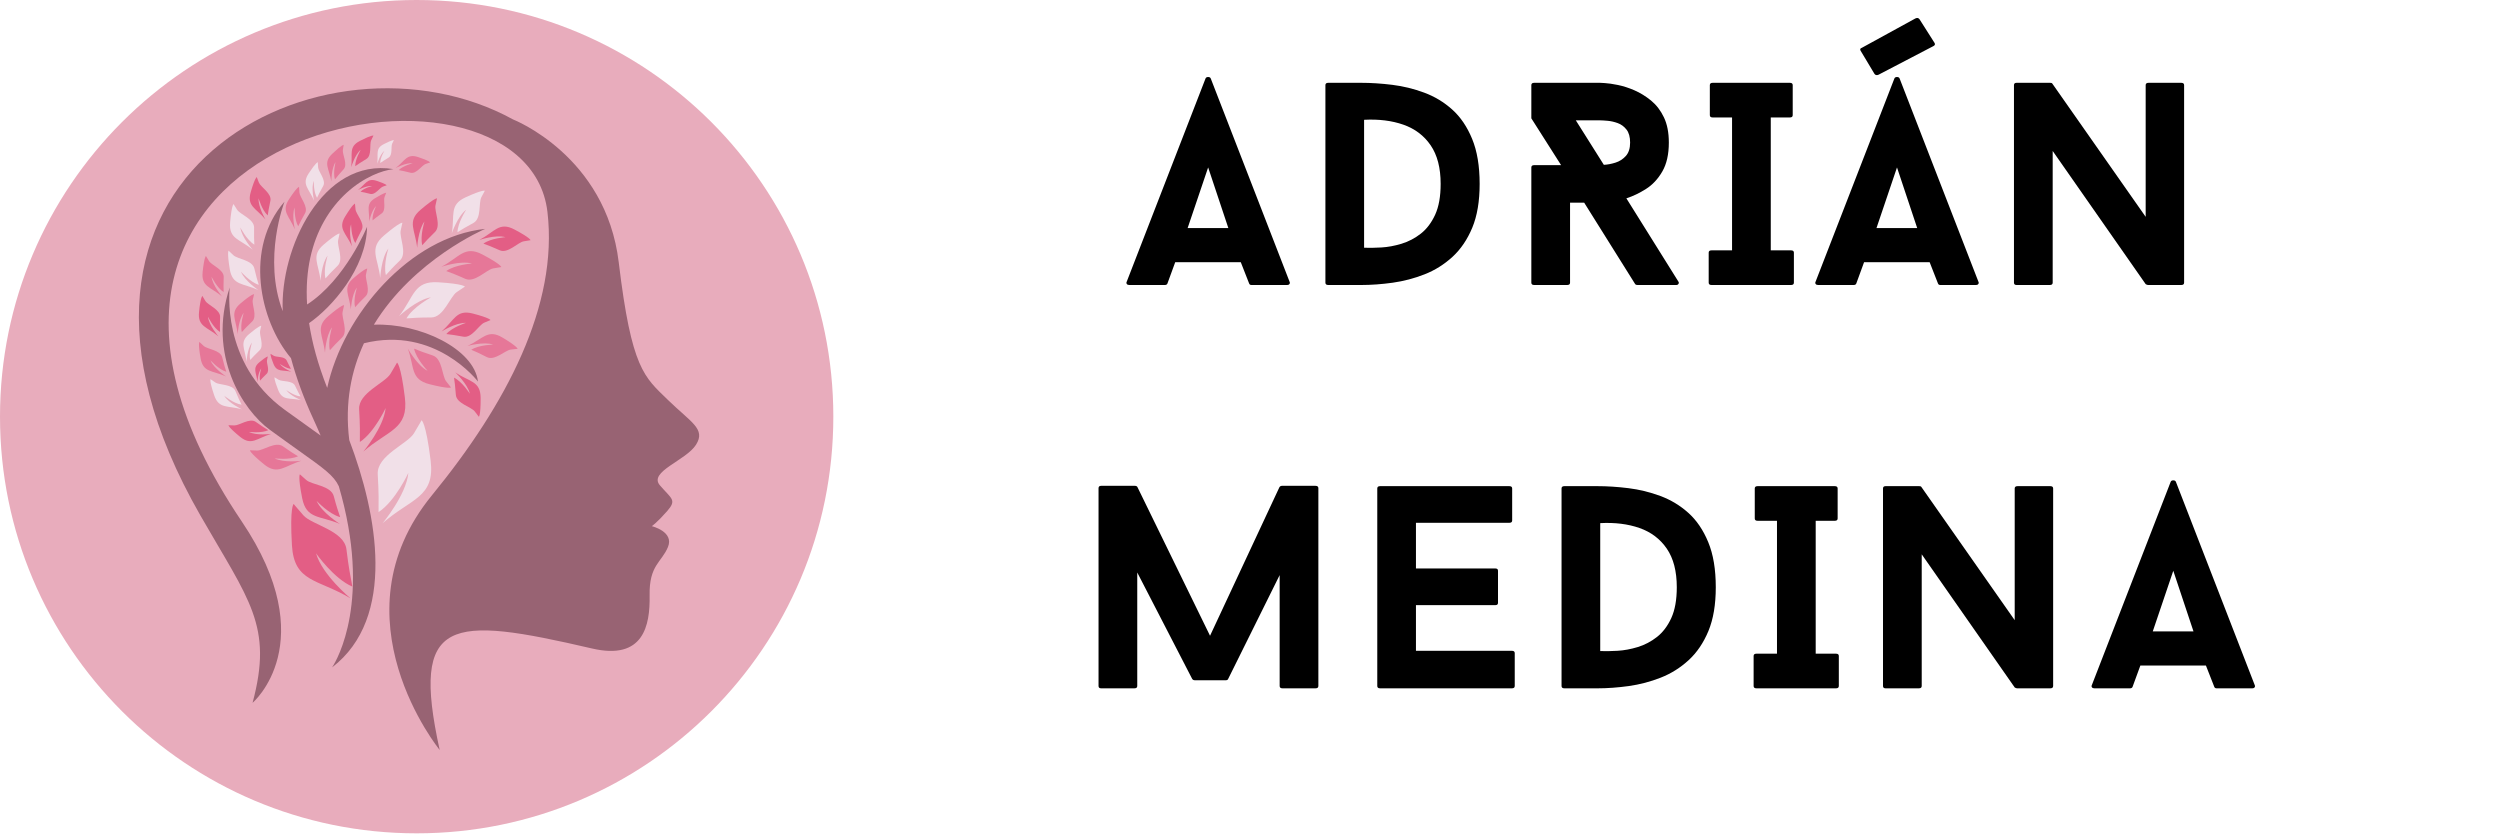
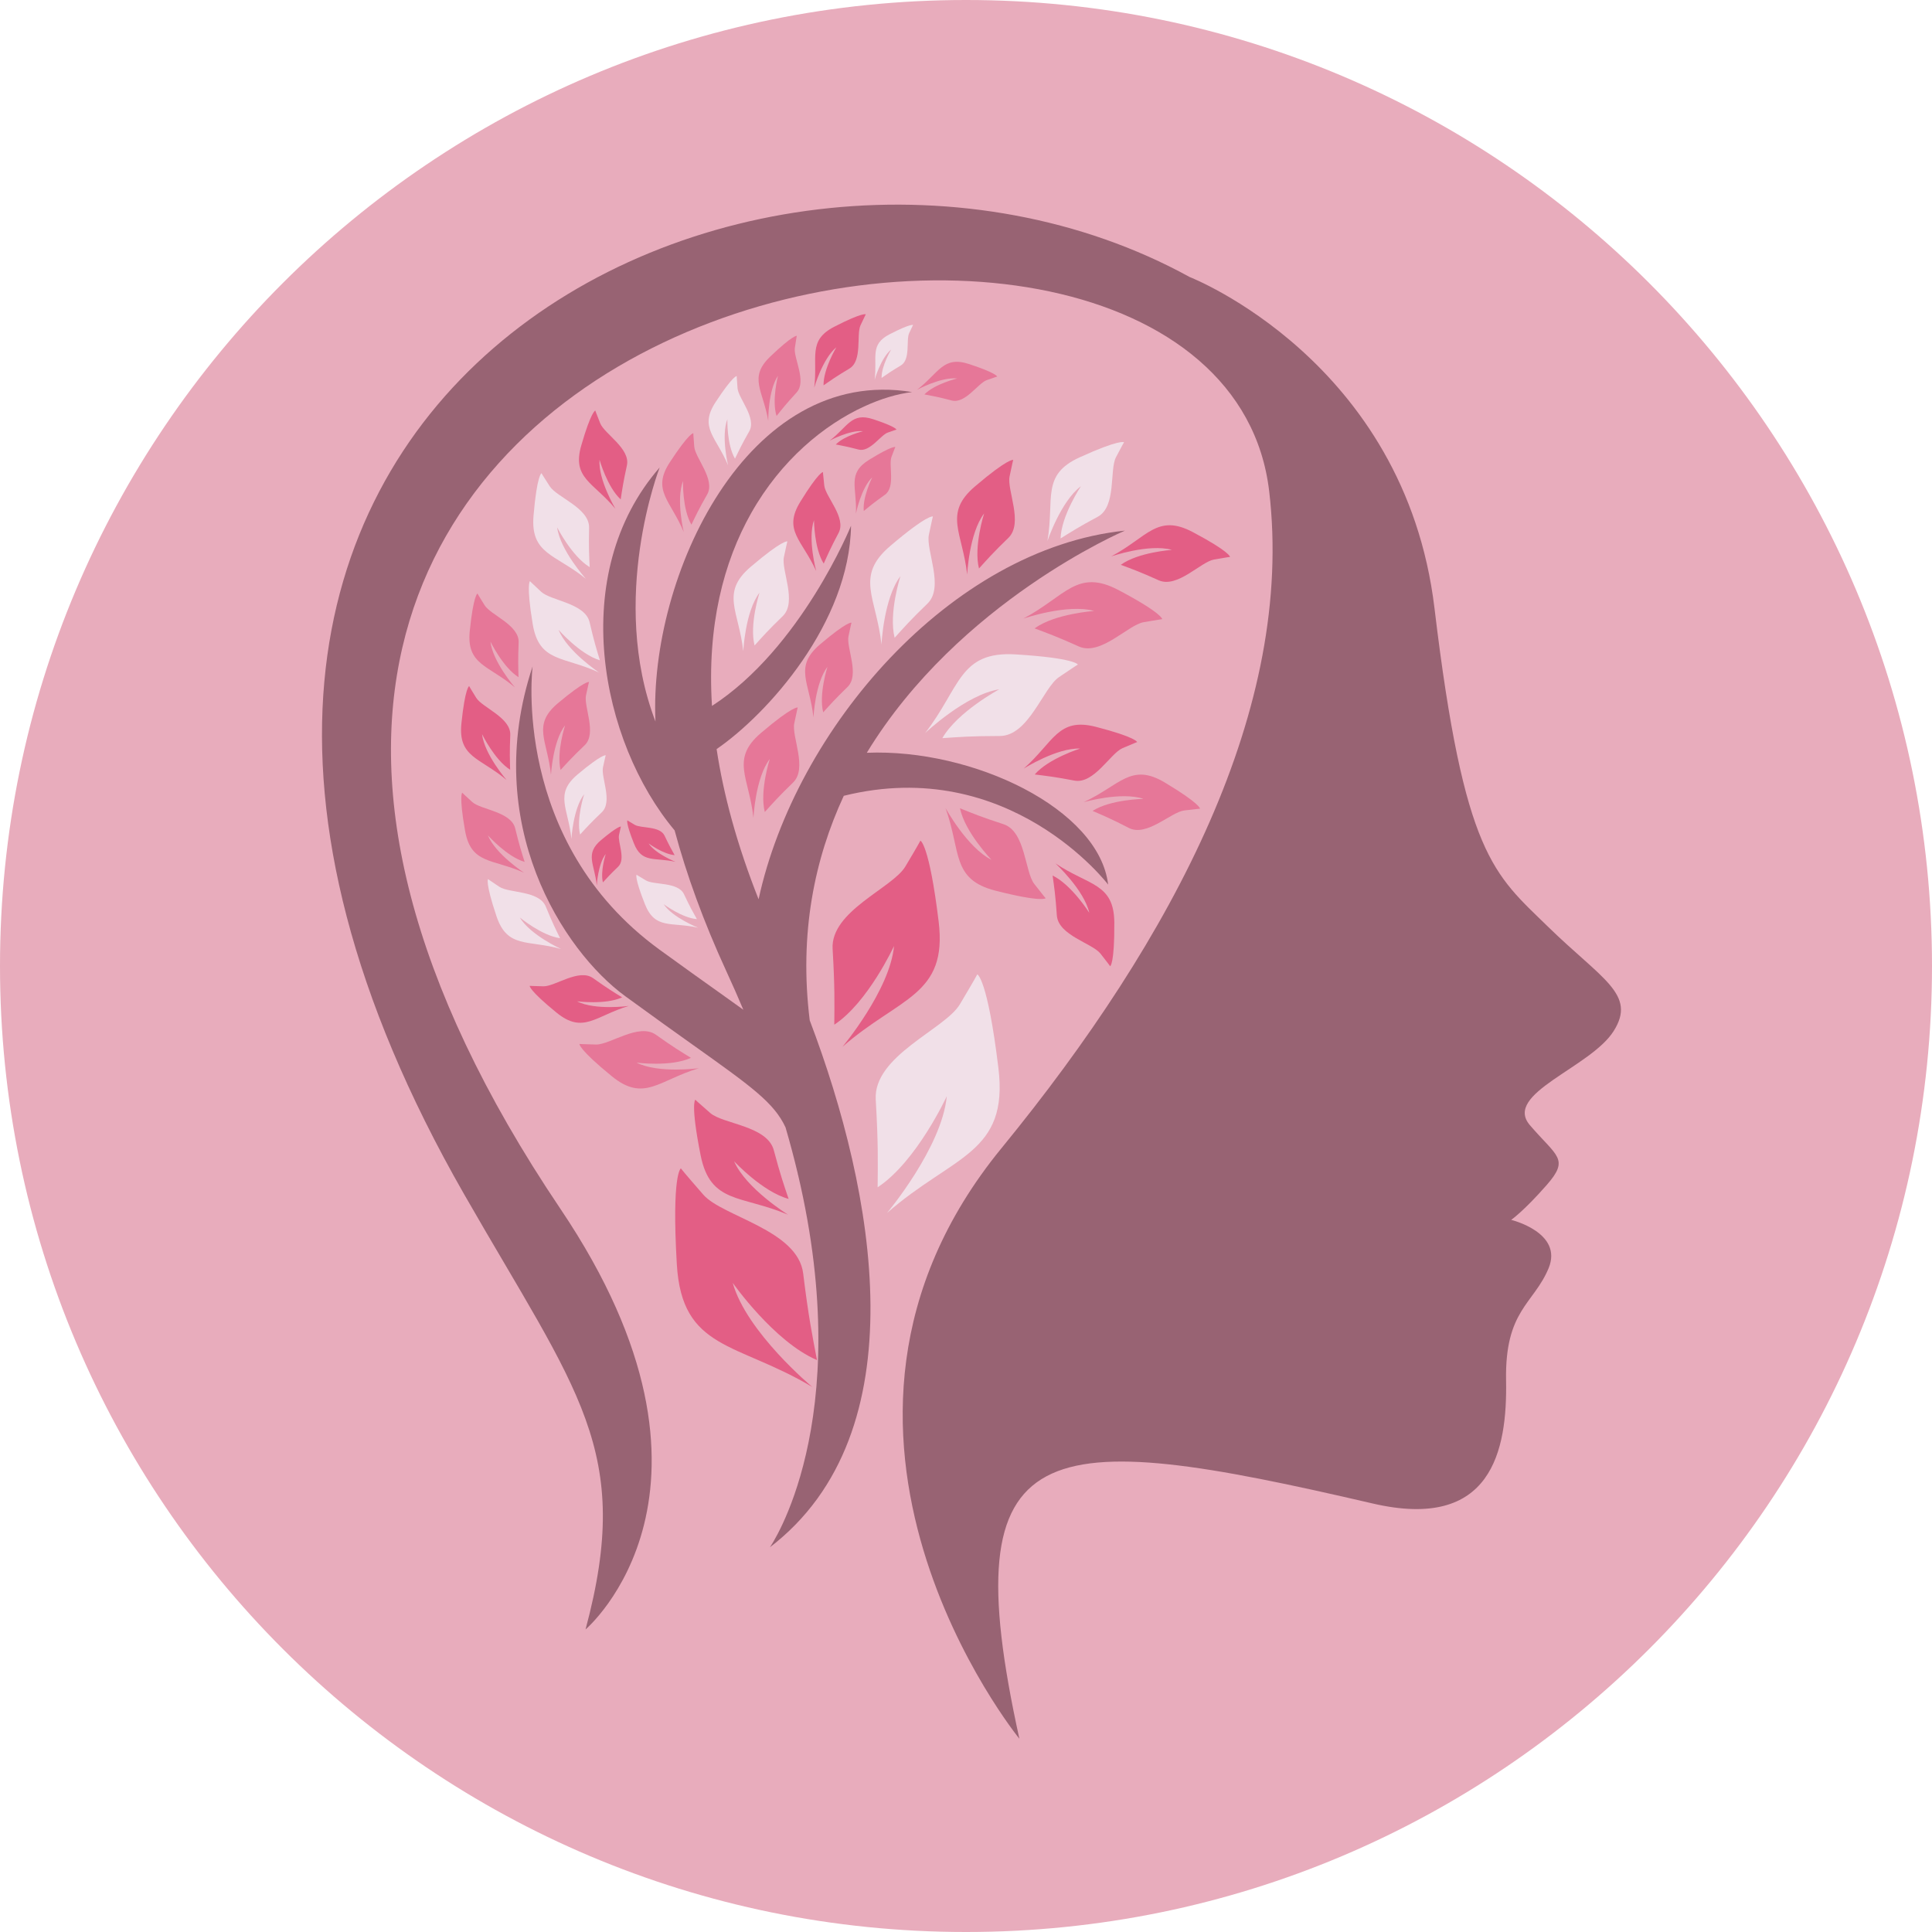
- <svg xmlns="http://www.w3.org/2000/svg" width="1500" zoomAndPan="magnify" viewBox="0 0 1125 375" height="500" preserveAspectRatio="xMidYMid meet" version="1.0">
+ <svg xmlns="http://www.w3.org/2000/svg" width="500" zoomAndPan="magnify" viewBox="0 0 375 375" height="500" preserveAspectRatio="xMidYMid meet" version="1.0">
  <defs>
-     <g />
-     <clipPath id="b3febed2c0">
-       <path d="M 0 0 L 375 0 L 375 375 L 0 375 Z M 0 0 " clip-rule="nonzero" />
-     </clipPath>
-     <clipPath id="e244f51917">
+     <clipPath id="95f95b667d">
      <path d="M 187.5 0 C 83.945 0 0 83.945 0 187.5 C 0 291.055 83.945 375 187.5 375 C 291.055 375 375 291.055 375 187.5 C 375 83.945 291.055 0 187.5 0 Z M 187.5 0 " clip-rule="nonzero" />
    </clipPath>
-     <clipPath id="b9dd88e6c2">
+     <clipPath id="57a23e7a54">
      <path d="M 62 39 L 315 39 L 315 337.5 L 62 337.5 Z M 62 39 " clip-rule="nonzero" />
    </clipPath>
  </defs>
-   <g fill="#000000" fill-opacity="1">
-     <g transform="translate(506.6168, 128.25)">
-       <g>
-         <path d="M 51.734 -10.266 L 22.234 -10.266 L 18.719 -0.656 C 18.539 -0.219 18.148 0 17.547 0 L 1.562 0 C 1.039 0 0.672 -0.148 0.453 -0.453 C 0.234 -0.754 0.211 -1.082 0.391 -1.438 L 35.875 -92.938 C 36.051 -93.375 36.441 -93.594 37.047 -93.594 C 37.648 -93.594 38.039 -93.375 38.219 -92.938 L 73.703 -1.438 C 73.879 -1.082 73.859 -0.754 73.641 -0.453 C 73.422 -0.148 73.094 0 72.656 0 L 56.547 0 C 56.023 0 55.676 -0.219 55.5 -0.656 Z M 27.812 -25.609 L 46.141 -25.609 L 37.047 -52.906 Z M 27.812 -25.609 " />
-       </g>
-     </g>
+   <g clip-path="url(#95f95b667d)">
+     <rect x="-37.5" width="450" fill="#e8acbc" y="-37.5" height="450" fill-opacity="1" />
  </g>
-   <g fill="#000000" fill-opacity="1">
-     <g transform="translate(587.2004, 128.25)">
-       <g>
-         <path d="M 25.344 -90.984 C 29.758 -90.984 34.414 -90.68 39.312 -90.078 C 44.219 -89.473 49.008 -88.301 53.688 -86.562 C 58.363 -84.832 62.562 -82.301 66.281 -78.969 C 70.008 -75.633 73 -71.234 75.25 -65.766 C 77.508 -60.305 78.641 -53.551 78.641 -45.5 C 78.641 -37.695 77.535 -31.129 75.328 -25.797 C 73.117 -20.473 70.148 -16.098 66.422 -12.672 C 62.691 -9.254 58.508 -6.633 53.875 -4.812 C 49.238 -2.988 44.453 -1.727 39.516 -1.031 C 34.578 -0.344 29.852 0 25.344 0 L 10.531 0 C 9.664 0 9.234 -0.348 9.234 -1.047 L 9.234 -89.953 C 9.234 -90.641 9.664 -90.984 10.531 -90.984 Z M 26.641 -16.766 C 28.898 -16.68 31.5 -16.723 34.438 -16.891 C 37.383 -17.066 40.414 -17.629 43.531 -18.578 C 46.656 -19.535 49.539 -21.051 52.188 -23.125 C 54.832 -25.207 56.977 -28.047 58.625 -31.641 C 60.27 -35.242 61.094 -39.863 61.094 -45.5 C 61.094 -52.688 59.598 -58.469 56.609 -62.844 C 53.617 -67.219 49.523 -70.316 44.328 -72.141 C 39.129 -73.961 33.234 -74.695 26.641 -74.344 Z M 26.641 -16.766 " />
-       </g>
-     </g>
-   </g>
-   <g fill="#000000" fill-opacity="1">
-     <g transform="translate(679.7416, 128.25)">
-       <g>
-         <path d="M 57.188 0 C 56.582 0 56.191 -0.172 56.016 -0.516 L 33.141 -37.047 L 26.781 -37.047 L 26.781 -1.047 C 26.781 -0.348 26.348 0 25.484 0 L 10.656 0 C 9.789 0 9.359 -0.348 9.359 -1.047 L 9.359 -52.906 C 9.359 -53.594 9.789 -53.938 10.656 -53.938 L 22.75 -53.938 L 9.359 -75 L 9.359 -89.953 C 9.359 -90.641 9.789 -90.984 10.656 -90.984 L 40.297 -90.984 C 40.297 -90.984 41.031 -90.941 42.5 -90.859 C 43.977 -90.773 45.906 -90.492 48.281 -90.016 C 50.664 -89.535 53.156 -88.734 55.75 -87.609 C 58.352 -86.484 60.848 -84.945 63.234 -83 C 65.617 -81.051 67.547 -78.535 69.016 -75.453 C 70.492 -72.379 71.234 -68.586 71.234 -64.078 C 71.234 -58.797 70.254 -54.461 68.297 -51.078 C 66.348 -47.703 63.898 -45.082 60.953 -43.219 C 58.016 -41.352 55.07 -39.945 52.125 -39 L 75.516 -1.562 C 75.773 -1.219 75.797 -0.867 75.578 -0.516 C 75.367 -0.172 75.047 0 74.609 0 Z M 41.984 -54.078 C 43.629 -54.16 45.359 -54.484 47.172 -55.047 C 48.992 -55.609 50.555 -56.602 51.859 -58.031 C 53.16 -59.469 53.812 -61.484 53.812 -64.078 C 53.812 -66.598 53.27 -68.551 52.188 -69.938 C 51.102 -71.32 49.781 -72.297 48.219 -72.859 C 46.664 -73.422 45.148 -73.766 43.672 -73.891 C 42.203 -74.023 41.078 -74.094 40.297 -74.094 L 29.375 -74.094 Z M 41.984 -54.078 " />
-       </g>
-     </g>
-   </g>
-   <g fill="#000000" fill-opacity="1">
-     <g transform="translate(765.7841, 128.25)">
-       <g>
-         <path d="M 31.062 -75.391 L 31.062 -15.594 L 40.172 -15.594 C 41.035 -15.594 41.469 -15.25 41.469 -14.562 L 41.469 -1.047 C 41.469 -0.348 41.035 0 40.172 0 L 4.422 0 C 3.555 0 3.125 -0.348 3.125 -1.047 L 3.125 -14.562 C 3.125 -15.25 3.555 -15.594 4.422 -15.594 L 13.641 -15.594 L 13.641 -75.391 L 4.938 -75.391 C 4.07 -75.391 3.641 -75.738 3.641 -76.438 L 3.641 -89.953 C 3.641 -90.641 4.07 -90.984 4.938 -90.984 L 39.641 -90.984 C 40.504 -90.984 40.938 -90.641 40.938 -89.953 L 40.938 -76.438 C 40.938 -75.738 40.504 -75.391 39.641 -75.391 Z M 31.062 -75.391 " />
-       </g>
-     </g>
-   </g>
-   <g fill="#000000" fill-opacity="1">
-     <g transform="translate(817.7738, 128.25)">
-       <g>
-         <path d="M 19.5 -105.422 C 19.32 -105.68 19.273 -105.941 19.359 -106.203 C 19.453 -106.461 19.672 -106.633 20.016 -106.719 L 44.188 -119.969 C 44.969 -120.32 45.578 -120.191 46.016 -119.578 L 52.781 -108.922 C 53.125 -108.316 52.945 -107.844 52.25 -107.5 L 27.562 -94.625 C 26.781 -94.281 26.172 -94.41 25.734 -95.016 Z M 50.562 -10.266 L 21.062 -10.266 L 17.547 -0.656 C 17.367 -0.219 16.977 0 16.375 0 L 0.391 0 C -0.129 0 -0.5 -0.148 -0.719 -0.453 C -0.938 -0.754 -0.957 -1.082 -0.781 -1.438 L 34.703 -92.938 C 34.879 -93.375 35.27 -93.594 35.875 -93.594 C 36.477 -93.594 36.867 -93.375 37.047 -92.938 L 72.531 -1.438 C 72.707 -1.082 72.688 -0.754 72.469 -0.453 C 72.25 -0.148 71.922 0 71.484 0 L 55.375 0 C 54.852 0 54.504 -0.219 54.328 -0.656 Z M 26.641 -25.609 L 44.969 -25.609 L 35.875 -52.906 Z M 26.641 -25.609 " />
-       </g>
-     </g>
-   </g>
-   <g fill="#000000" fill-opacity="1">
-     <g transform="translate(896.9278, 128.25)">
-       <g>
-         <path d="M 85.922 -1.047 C 85.922 -0.348 85.488 0 84.625 0 L 69.672 0 C 69.586 0 69.414 -0.039 69.156 -0.125 C 68.895 -0.219 68.719 -0.305 68.625 -0.391 L 26.781 -60.312 L 26.781 -1.047 C 26.781 -0.348 26.348 0 25.484 0 L 10.531 0 C 9.75 0 9.359 -0.348 9.359 -1.047 L 9.359 -89.953 C 9.359 -90.641 9.75 -90.984 10.531 -90.984 L 25.609 -90.984 C 25.773 -90.984 25.969 -90.961 26.188 -90.922 C 26.406 -90.879 26.555 -90.77 26.641 -90.594 L 68.625 -30.672 L 68.625 -89.953 C 68.625 -90.641 69.062 -90.984 69.938 -90.984 L 84.625 -90.984 C 85.488 -90.984 85.922 -90.641 85.922 -89.953 Z M 85.922 -1.047 " />
-       </g>
-     </g>
-   </g>
-   <g fill="#000000" fill-opacity="1">
-     <g transform="translate(484.984, 309.75)">
-       <g>
-         <path d="M 108.281 -1.047 C 108.281 -0.348 107.848 0 106.984 0 L 92.156 0 C 91.289 0 90.859 -0.348 90.859 -1.047 L 90.859 -50.953 L 67.719 -4.297 C 67.551 -3.859 67.207 -3.641 66.688 -3.641 L 52.641 -3.641 C 52.117 -3.641 51.727 -3.859 51.469 -4.297 L 26.781 -52.125 L 26.781 -1.047 C 26.781 -0.348 26.348 0 25.484 0 L 10.531 0 C 9.75 0 9.359 -0.348 9.359 -1.047 L 9.359 -90.078 C 9.359 -90.773 9.75 -91.125 10.531 -91.125 L 25.734 -91.125 C 26.336 -91.125 26.727 -90.906 26.906 -90.469 L 59.531 -23.656 L 90.734 -90.469 C 90.992 -90.906 91.383 -91.125 91.906 -91.125 L 106.984 -91.125 C 107.848 -91.125 108.281 -90.773 108.281 -90.078 Z M 108.281 -1.047 " />
-       </g>
-     </g>
-   </g>
-   <g fill="#000000" fill-opacity="1">
-     <g transform="translate(610.5382, 309.75)">
-       <g>
-         <path d="M 26.641 -74.484 L 26.641 -53.938 L 62.391 -53.938 C 63.172 -53.938 63.562 -53.594 63.562 -52.906 L 63.562 -38.469 C 63.562 -37.781 63.172 -37.438 62.391 -37.438 L 26.641 -37.438 L 26.641 -16.891 L 69.797 -16.891 C 70.66 -16.891 71.094 -16.547 71.094 -15.859 L 71.094 -1.047 C 71.094 -0.348 70.66 0 69.797 0 L 10.531 0 C 9.664 0 9.234 -0.348 9.234 -1.047 L 9.234 -89.953 C 9.234 -90.641 9.664 -90.984 10.531 -90.984 L 68.625 -90.984 C 69.5 -90.984 69.938 -90.641 69.938 -89.953 L 69.938 -75.516 C 69.938 -74.828 69.5 -74.484 68.625 -74.484 Z M 26.641 -74.484 " />
-       </g>
-     </g>
-   </g>
-   <g fill="#000000" fill-opacity="1">
-     <g transform="translate(693.4614, 309.75)">
-       <g>
-         <path d="M 25.344 -90.984 C 29.758 -90.984 34.414 -90.68 39.312 -90.078 C 44.219 -89.473 49.008 -88.301 53.688 -86.562 C 58.363 -84.832 62.562 -82.301 66.281 -78.969 C 70.008 -75.633 73 -71.234 75.25 -65.766 C 77.508 -60.305 78.641 -53.551 78.641 -45.5 C 78.641 -37.695 77.535 -31.129 75.328 -25.797 C 73.117 -20.473 70.148 -16.098 66.422 -12.672 C 62.691 -9.254 58.508 -6.633 53.875 -4.812 C 49.238 -2.988 44.453 -1.727 39.516 -1.031 C 34.578 -0.344 29.852 0 25.344 0 L 10.531 0 C 9.664 0 9.234 -0.348 9.234 -1.047 L 9.234 -89.953 C 9.234 -90.641 9.664 -90.984 10.531 -90.984 Z M 26.641 -16.766 C 28.898 -16.68 31.5 -16.723 34.438 -16.891 C 37.383 -17.066 40.414 -17.629 43.531 -18.578 C 46.656 -19.535 49.539 -21.051 52.188 -23.125 C 54.832 -25.207 56.977 -28.047 58.625 -31.641 C 60.27 -35.242 61.094 -39.863 61.094 -45.5 C 61.094 -52.688 59.598 -58.469 56.609 -62.844 C 53.617 -67.219 49.523 -70.316 44.328 -72.141 C 39.129 -73.961 33.234 -74.695 26.641 -74.344 Z M 26.641 -16.766 " />
-       </g>
-     </g>
-   </g>
-   <g fill="#000000" fill-opacity="1">
-     <g transform="translate(786.0025, 309.75)">
-       <g>
-         <path d="M 31.062 -75.391 L 31.062 -15.594 L 40.172 -15.594 C 41.035 -15.594 41.469 -15.25 41.469 -14.562 L 41.469 -1.047 C 41.469 -0.348 41.035 0 40.172 0 L 4.422 0 C 3.555 0 3.125 -0.348 3.125 -1.047 L 3.125 -14.562 C 3.125 -15.25 3.555 -15.594 4.422 -15.594 L 13.641 -15.594 L 13.641 -75.391 L 4.938 -75.391 C 4.07 -75.391 3.641 -75.738 3.641 -76.438 L 3.641 -89.953 C 3.641 -90.641 4.07 -90.984 4.938 -90.984 L 39.641 -90.984 C 40.504 -90.984 40.938 -90.641 40.938 -89.953 L 40.938 -76.438 C 40.938 -75.738 40.504 -75.391 39.641 -75.391 Z M 31.062 -75.391 " />
-       </g>
-     </g>
-   </g>
-   <g fill="#000000" fill-opacity="1">
-     <g transform="translate(837.9922, 309.75)">
-       <g>
-         <path d="M 85.922 -1.047 C 85.922 -0.348 85.488 0 84.625 0 L 69.672 0 C 69.586 0 69.414 -0.039 69.156 -0.125 C 68.895 -0.219 68.719 -0.305 68.625 -0.391 L 26.781 -60.312 L 26.781 -1.047 C 26.781 -0.348 26.348 0 25.484 0 L 10.531 0 C 9.75 0 9.359 -0.348 9.359 -1.047 L 9.359 -89.953 C 9.359 -90.641 9.75 -90.984 10.531 -90.984 L 25.609 -90.984 C 25.773 -90.984 25.969 -90.961 26.188 -90.922 C 26.406 -90.879 26.555 -90.77 26.641 -90.594 L 68.625 -30.672 L 68.625 -89.953 C 68.625 -90.641 69.062 -90.984 69.938 -90.984 L 84.625 -90.984 C 85.488 -90.984 85.922 -90.641 85.922 -89.953 Z M 85.922 -1.047 " />
-       </g>
-     </g>
-   </g>
-   <g fill="#000000" fill-opacity="1">
-     <g transform="translate(940.9312, 309.75)">
-       <g>
-         <path d="M 51.734 -10.266 L 22.234 -10.266 L 18.719 -0.656 C 18.539 -0.219 18.148 0 17.547 0 L 1.562 0 C 1.039 0 0.672 -0.148 0.453 -0.453 C 0.234 -0.754 0.211 -1.082 0.391 -1.438 L 35.875 -92.938 C 36.051 -93.375 36.441 -93.594 37.047 -93.594 C 37.648 -93.594 38.039 -93.375 38.219 -92.938 L 73.703 -1.438 C 73.879 -1.082 73.859 -0.754 73.641 -0.453 C 73.422 -0.148 73.094 0 72.656 0 L 56.547 0 C 56.023 0 55.676 -0.219 55.5 -0.656 Z M 27.812 -25.609 L 46.141 -25.609 L 37.047 -52.906 Z M 27.812 -25.609 " />
-       </g>
-     </g>
-   </g>
-   <g clip-path="url(#b3febed2c0)">
-     <g clip-path="url(#e244f51917)">
-       <path fill="#e8acbc" d="M -37.5 -37.5 L 412.5 -37.5 L 412.5 412.5 L -37.5 412.5 Z M -37.5 -37.5 " fill-opacity="1" fill-rule="nonzero" />
-     </g>
-   </g>
-   <g clip-path="url(#b9dd88e6c2)">
+   <g clip-path="url(#57a23e7a54)">
    <path fill="#986373" d="M 197.863 337.492 C 197.863 337.492 149.32 277.941 194.359 222.898 C 227.992 181.793 251.27 137.348 246.352 95.379 C 236.508 11.406 -11.633 55.93 108.793 234.66 C 145.551 289.219 113.652 316.277 113.652 316.277 C 122.992 281.539 112.156 270.332 90.117 231.855 C 1.57 77.273 146.938 7.633 230.891 53.758 C 230.891 53.758 272.676 70.02 278.434 118.059 C 284.188 166.094 289.945 169.602 300.449 179.855 C 310.961 190.113 317.715 192.996 313.211 200.125 C 308.711 207.258 291.695 212.262 296.949 218.391 C 302.199 224.516 304.703 224.891 300.199 230.027 C 295.699 235.152 293.32 236.777 293.32 236.777 C 293.32 236.777 303.457 239.223 300.582 246.164 C 297.703 253.109 292.078 254.293 292.328 267.934 C 292.578 281.57 289.574 297.211 266.426 291.824 C 202.25 276.914 184.641 277.426 197.863 337.492 " fill-opacity="1" fill-rule="evenodd" />
  </g>
  <path fill="#986373" d="M 149.438 300.328 C 149.496 300.242 166.246 276.246 154.906 228.035 L 154.887 228.035 L 154.836 227.738 C 154.148 224.852 153.363 221.879 152.469 218.816 C 150.223 214.012 145.891 210.922 134.324 202.691 C 131.133 200.414 127.375 197.746 121.359 193.359 C 109.312 184.574 93.25 159.828 103.379 129.348 C 103.367 129.445 99.133 163.27 127.969 184.293 C 132.031 187.254 136.809 190.656 140.852 193.535 C 142.066 194.402 143.203 195.215 144.281 195.992 C 143.258 193.566 142.18 191.105 141.023 188.602 C 136.531 178.844 133.234 169.711 130.945 161.18 C 116.547 144 110.027 111.375 128.039 90.742 C 128.004 90.836 118.117 116.23 127.227 140.047 C 125.922 111.977 145.012 70.832 177.043 76.098 C 174.242 76.434 171.051 77.363 167.715 78.902 C 159.902 82.496 151.605 89.305 145.789 99.621 C 140.469 109.043 137.211 121.418 138.195 137.02 C 155.52 125.801 165.156 102.121 165.184 102.043 C 164.887 120.875 149.059 138.539 139.094 145.398 C 140.422 154.207 143.031 163.91 147.242 174.547 C 154.406 141.492 184.496 106.535 218.355 102.992 C 218.219 103.051 186.141 116.711 168.246 146.113 C 188.832 145.273 213.34 156.977 215.09 171.699 C 215.031 171.621 195.898 146.496 163.777 154.465 C 158.117 166.672 155.078 181.156 157.168 198.047 C 169.816 231.324 178.531 278.02 149.438 300.328 " fill-opacity="1" fill-rule="nonzero" />
  <path fill="#f1e0e8" d="M 170.348 230.453 C 170.395 225.66 170.48 221.949 169.98 213.441 C 169.477 204.93 183.406 199.797 186.301 194.949 C 189.195 190.102 189.691 189.125 189.691 189.125 C 189.691 189.125 191.656 189.773 193.789 207.289 C 195.824 223.977 184.969 224.227 172.172 235.438 C 172.172 235.438 182.836 222.719 183.766 212.785 C 183.766 212.785 177.906 225.492 170.348 230.453 " fill-opacity="1" fill-rule="evenodd" />
  <path fill="#e35e85" d="M 161.934 198.891 C 161.973 194.746 162.047 191.543 161.609 184.188 C 161.184 176.832 173.211 172.395 175.719 168.203 C 178.227 164.012 178.648 163.172 178.648 163.172 C 178.648 163.172 180.348 163.73 182.191 178.867 C 183.957 193.293 174.578 193.508 163.512 203.195 C 163.512 203.195 172.73 192.203 173.535 183.613 C 173.527 183.621 168.465 194.602 161.934 198.891 " fill-opacity="1" fill-rule="evenodd" />
  <path fill="#e67798" d="M 186.328 156.887 C 188.68 157.828 190.488 158.586 194.77 159.973 C 199.059 161.359 198.91 169.203 200.746 171.562 C 202.574 173.918 202.961 174.348 202.961 174.348 C 202.961 174.348 202.262 175.188 193.23 172.883 C 184.617 170.68 186.582 165.289 183.52 156.832 C 183.52 156.832 187.738 164.527 192.449 166.891 C 192.449 166.891 187.316 161.562 186.328 156.887 " fill-opacity="1" fill-rule="evenodd" />
  <path fill="#f1e0e8" d="M 182.906 143.277 C 186.047 143.059 188.469 142.863 194.062 142.855 C 199.656 142.852 202.473 133.531 205.531 131.441 C 208.594 129.348 209.215 128.992 209.215 128.992 C 209.215 128.992 208.711 127.73 197.16 127.02 C 186.152 126.344 186.414 133.457 179.574 142.277 C 179.574 142.277 187.488 134.797 193.949 133.797 C 193.949 133.805 185.855 138.141 182.906 143.277 " fill-opacity="1" fill-rule="evenodd" />
  <path fill="#e35e85" d="M 200.84 150.324 C 203.012 150.594 204.699 150.777 208.523 151.508 C 212.344 152.246 215.508 146.246 217.879 145.219 C 220.25 144.195 220.719 144.035 220.719 144.035 C 220.719 144.035 220.539 143.105 212.738 141.086 C 205.301 139.164 204.539 144.066 198.691 149.191 C 198.691 149.191 205.094 145.125 209.648 145.297 C 209.648 145.305 203.543 147.199 200.84 150.324 " fill-opacity="1" fill-rule="evenodd" />
  <path fill="#e67798" d="M 212.07 157.398 C 214.086 158.27 215.652 158.918 219.109 160.703 C 222.57 162.492 227.301 157.625 229.859 157.309 C 232.422 156.996 232.922 156.969 232.922 156.969 C 232.922 156.969 233.012 156.031 226.098 151.891 C 219.504 147.949 217.391 152.438 210.332 155.703 C 210.332 155.703 217.621 153.605 221.945 155.059 C 221.941 155.066 215.543 155.16 212.07 157.398 " fill-opacity="1" fill-rule="evenodd" />
  <path fill="#e35e85" d="M 204.312 169.941 C 204.609 172.109 204.867 173.789 205.133 177.672 C 205.402 181.562 212.012 183.074 213.609 185.105 C 215.203 187.137 215.484 187.547 215.484 187.547 C 215.484 187.547 216.336 187.137 216.289 179.078 C 216.242 171.395 211.305 171.914 204.855 167.578 C 204.855 167.578 210.43 172.723 211.43 177.172 C 211.422 177.172 208.027 171.754 204.312 169.941 " fill-opacity="1" fill-rule="evenodd" />
  <path fill="#e67798" d="M 200.805 121.969 C 203.25 122.883 205.156 123.562 209.387 125.473 C 213.621 127.383 218.945 121.297 221.969 120.77 C 225 120.238 225.59 120.18 225.59 120.18 C 225.59 120.18 225.645 119.051 217.145 114.555 C 209.051 110.27 206.812 115.746 198.613 120.078 C 198.613 120.078 207.16 117.129 212.395 118.59 C 212.41 118.582 204.801 119.09 200.805 121.969 " fill-opacity="1" fill-rule="evenodd" />
  <path fill="#e35e85" d="M 217.539 109.633 C 219.637 110.41 221.262 110.988 224.883 112.625 C 228.504 114.258 233.059 109.055 235.648 108.602 C 238.238 108.148 238.746 108.094 238.746 108.094 C 238.746 108.094 238.789 107.129 231.523 103.281 C 224.598 99.613 222.68 104.301 215.668 108.004 C 215.668 108.004 222.98 105.48 227.461 106.73 C 227.461 106.738 220.957 107.164 217.539 109.633 " fill-opacity="1" fill-rule="evenodd" />
  <path fill="#e67798" d="M 148.445 157.613 C 149.938 155.953 151.082 154.652 153.934 151.891 C 156.789 149.129 153.633 142.977 154.168 140.398 C 154.703 137.816 154.84 137.328 154.84 137.328 C 154.84 137.328 153.957 136.938 147.707 142.266 C 141.742 147.352 145.391 150.859 146.246 158.746 C 146.246 158.746 146.598 151.016 149.414 147.316 C 149.41 147.316 147.414 153.527 148.445 157.613 " fill-opacity="1" fill-rule="evenodd" />
  <path fill="#e67798" d="M 159.781 138.266 C 161.07 136.84 162.047 135.727 164.492 133.355 C 166.941 130.988 164.23 125.711 164.691 123.496 C 165.148 121.285 165.27 120.863 165.27 120.863 C 165.27 120.863 164.512 120.523 159.145 125.098 C 154.031 129.457 157.156 132.469 157.895 139.234 C 157.895 139.234 158.199 132.605 160.609 129.426 C 160.609 129.434 158.895 134.758 159.781 138.266 " fill-opacity="1" fill-rule="evenodd" />
  <path fill="#f1e0e8" d="M 173.648 123.793 C 175.387 121.863 176.707 120.355 180.027 117.152 C 183.336 113.941 179.676 106.801 180.293 103.805 C 180.914 100.816 181.074 100.246 181.074 100.246 C 181.074 100.246 180.055 99.785 172.789 105.98 C 165.871 111.883 170.105 115.957 171.098 125.109 C 171.098 125.109 171.508 116.141 174.773 111.84 C 174.773 111.84 172.449 119.047 173.648 123.793 " fill-opacity="1" fill-rule="evenodd" />
  <path fill="#e35e85" d="M 190.02 110.344 C 191.574 108.617 192.758 107.273 195.723 104.402 C 198.691 101.531 195.41 95.137 195.961 92.461 C 196.516 89.781 196.66 89.273 196.66 89.273 C 196.66 89.273 195.746 88.863 189.246 94.41 C 183.051 99.691 186.84 103.336 187.727 111.531 C 187.727 111.531 188.094 103.504 191.02 99.656 C 191.023 99.648 188.945 106.098 190.02 110.344 " fill-opacity="1" fill-rule="evenodd" />
  <path fill="#f1e0e8" d="M 205.855 104.516 C 207.848 103.27 209.375 102.281 213.059 100.312 C 216.742 98.34 215.324 91.203 216.609 88.75 C 217.891 86.297 218.176 85.844 218.176 85.844 C 218.176 85.844 217.402 85.191 209.535 88.781 C 202.035 92.207 204.715 96.805 203.305 105.02 C 203.305 105.02 205.891 97.309 209.801 94.379 C 209.801 94.387 205.992 100.09 205.855 104.516 " fill-opacity="1" fill-rule="evenodd" />
  <path fill="#f1e0e8" d="M 146.461 125.289 C 147.949 123.633 149.086 122.34 151.93 119.59 C 154.77 116.836 151.625 110.707 152.152 108.141 C 152.691 105.574 152.828 105.086 152.828 105.086 C 152.828 105.086 151.953 104.695 145.723 110.008 C 139.785 115.066 143.418 118.562 144.27 126.418 C 144.27 126.418 144.621 118.727 147.426 115.031 C 147.418 115.031 145.43 121.215 146.461 125.289 " fill-opacity="1" fill-rule="evenodd" />
  <path fill="#e35e85" d="M 159.883 109.395 C 160.648 107.691 161.219 106.363 162.773 103.43 C 164.328 100.5 160.23 96.43 159.992 94.242 C 159.754 92.055 159.734 91.633 159.734 91.633 C 159.734 91.633 158.938 91.543 155.34 97.391 C 151.914 102.969 155.715 104.812 158.43 110.859 C 158.43 110.859 156.723 104.629 157.996 100.965 C 157.996 100.965 158.016 106.41 159.883 109.395 " fill-opacity="1" fill-rule="evenodd" />
  <path fill="#e67798" d="M 167.656 99.18 C 168.781 98.262 169.645 97.535 171.754 96.039 C 173.863 94.547 172.438 90.277 173.039 88.672 C 173.641 87.066 173.777 86.77 173.777 86.77 C 173.777 86.77 173.254 86.43 168.703 89.238 C 164.367 91.918 166.363 94.535 166.133 99.691 C 166.133 99.691 167.125 94.754 169.301 92.652 C 169.301 92.652 167.398 96.453 167.656 99.18 " fill-opacity="1" fill-rule="evenodd" />
  <path fill="#e67798" d="M 134.203 101.836 C 135.016 100.156 135.621 98.844 137.266 95.965 C 138.902 93.082 134.93 88.887 134.754 86.695 C 134.578 84.504 134.574 84.082 134.574 84.082 C 134.574 84.082 133.777 83.969 130.02 89.715 C 126.434 95.188 130.18 97.141 132.715 103.266 C 132.715 103.266 131.184 96.988 132.574 93.359 C 132.566 93.359 132.422 98.805 134.203 101.836 " fill-opacity="1" fill-rule="evenodd" />
  <path fill="#f1e0e8" d="M 142.66 89.023 C 143.395 87.508 143.941 86.328 145.426 83.719 C 146.906 81.117 143.316 77.328 143.156 75.352 C 142.996 73.375 142.996 72.992 142.996 72.992 C 142.996 72.992 142.273 72.891 138.879 78.078 C 135.645 83.023 139.023 84.785 141.316 90.312 C 141.316 90.312 139.934 84.641 141.184 81.371 C 141.18 81.367 141.047 86.285 142.66 89.023 " fill-opacity="1" fill-rule="evenodd" />
  <path fill="#e67798" d="M 150.727 80.742 C 151.777 79.426 152.582 78.402 154.609 76.195 C 156.637 73.992 153.996 69.496 154.281 67.531 C 154.57 65.566 154.656 65.191 154.656 65.191 C 154.656 65.191 153.977 64.93 149.496 69.219 C 145.227 73.305 148.129 75.785 149.117 81.684 C 149.117 81.684 149.047 75.852 151.004 72.941 C 151.004 72.953 149.773 77.711 150.727 80.742 " fill-opacity="1" fill-rule="evenodd" />
  <path fill="#e35e85" d="M 159.848 74.793 C 161.234 73.832 162.297 73.078 164.867 71.539 C 167.441 70.004 166.184 64.941 167.023 63.145 C 167.863 61.344 168.051 61.012 168.051 61.012 C 168.051 61.012 167.473 60.57 161.957 63.406 C 156.703 66.109 158.777 69.312 158.039 75.25 C 158.039 75.25 159.633 69.641 162.336 67.406 C 162.336 67.406 159.801 71.617 159.848 74.793 " fill-opacity="1" fill-rule="evenodd" />
  <path fill="#f1e0e8" d="M 171.117 73.355 C 172.152 72.641 172.938 72.074 174.855 70.934 C 176.773 69.789 175.84 66.012 176.465 64.672 C 177.09 63.332 177.227 63.082 177.227 63.082 C 177.227 63.082 176.797 62.754 172.688 64.871 C 168.77 66.883 170.312 69.27 169.77 73.695 C 169.77 73.695 170.957 69.508 172.973 67.848 C 172.969 67.848 171.074 70.992 171.117 73.355 " fill-opacity="1" fill-rule="evenodd" />
  <path fill="#e67798" d="M 179.426 76.555 C 180.926 76.84 182.094 77.043 184.723 77.734 C 187.352 78.426 189.828 74.387 191.527 73.785 C 193.223 73.184 193.555 73.09 193.555 73.09 C 193.555 73.09 193.473 72.434 188.129 70.672 C 183.039 68.992 182.281 72.367 177.977 75.672 C 177.977 75.672 182.621 73.129 185.785 73.465 C 185.789 73.465 181.449 74.5 179.426 76.555 " fill-opacity="1" fill-rule="evenodd" />
  <path fill="#e35e85" d="M 162.227 86.273 C 163.477 86.512 164.445 86.684 166.645 87.258 C 168.836 87.828 170.902 84.469 172.312 83.965 C 173.727 83.461 174.004 83.387 174.004 83.387 C 174.004 83.387 173.938 82.836 169.484 81.371 C 165.238 79.973 164.613 82.789 161.023 85.543 C 161.023 85.543 164.895 83.426 167.531 83.699 C 167.523 83.695 163.91 84.559 162.227 86.273 " fill-opacity="1" fill-rule="evenodd" />
  <path fill="#f1e0e8" d="M 116.438 128.164 C 115.812 126.105 115.309 124.52 114.445 120.785 C 113.582 117.059 106.93 116.605 105.066 114.883 C 103.199 113.164 102.867 112.805 102.867 112.805 C 102.867 112.805 102.105 113.336 103.402 121.148 C 104.641 128.598 109.348 127.332 116.285 130.539 C 116.285 130.539 110.078 126.406 108.422 122.246 C 108.418 122.25 112.551 126.984 116.438 128.164 " fill-opacity="1" fill-rule="evenodd" />
  <path fill="#f1e0e8" d="M 114.457 110.078 C 114.355 107.926 114.258 106.262 114.344 102.438 C 114.426 98.609 108.098 96.535 106.715 94.402 C 105.332 92.277 105.102 91.848 105.102 91.848 C 105.102 91.848 104.23 92.168 103.559 100.066 C 102.922 107.59 107.793 107.523 113.723 112.348 C 113.723 112.348 108.727 106.812 108.148 102.371 C 108.145 102.367 110.984 107.977 114.457 110.078 " fill-opacity="1" fill-rule="evenodd" />
  <path fill="#e35e85" d="M 120.477 96.934 C 120.758 95.07 120.961 93.621 121.68 90.352 C 122.406 87.082 117.32 84.219 116.5 82.16 C 115.676 80.098 115.547 79.688 115.547 79.688 C 115.547 79.688 114.742 79.816 112.82 86.48 C 110.984 92.832 115.184 93.605 119.453 98.758 C 119.453 98.758 116.105 93.152 116.367 89.238 C 116.375 89.238 117.855 94.535 120.477 96.934 " fill-opacity="1" fill-rule="evenodd" />
  <path fill="#e67798" d="M 108.809 149.449 C 110.086 148.055 111.051 146.973 113.48 144.656 C 115.902 142.344 113.277 137.133 113.742 134.965 C 114.207 132.797 114.324 132.379 114.324 132.379 C 114.324 132.379 113.586 132.043 108.281 136.5 C 103.219 140.754 106.273 143.738 106.945 150.391 C 106.945 150.391 107.293 143.875 109.688 140.773 C 109.691 140.777 107.973 146 108.809 149.449 " fill-opacity="1" fill-rule="evenodd" />
  <path fill="#f1e0e8" d="M 112.594 161.984 C 113.742 160.727 114.617 159.75 116.801 157.668 C 118.988 155.582 116.617 150.883 117.039 148.926 C 117.465 146.965 117.57 146.598 117.57 146.598 C 117.57 146.598 116.902 146.293 112.117 150.312 C 107.555 154.148 110.305 156.832 110.914 162.836 C 110.914 162.836 111.223 156.965 113.383 154.164 C 113.391 154.164 111.836 158.875 112.594 161.984 " fill-opacity="1" fill-rule="evenodd" />
  <path fill="#e35e85" d="M 117.023 171.27 C 117.832 170.387 118.445 169.699 119.984 168.227 C 121.523 166.754 119.859 163.449 120.148 162.074 C 120.449 160.691 120.52 160.438 120.52 160.438 C 120.52 160.438 120.047 160.223 116.676 163.051 C 113.469 165.75 115.402 167.645 115.832 171.871 C 115.832 171.871 116.051 167.73 117.57 165.762 C 117.582 165.762 116.488 169.078 117.023 171.27 " fill-opacity="1" fill-rule="evenodd" />
  <path fill="#e35e85" d="M 130.945 165.98 C 130.363 164.934 129.906 164.137 128.992 162.207 C 128.09 160.281 124.418 160.816 123.211 160.102 C 121.996 159.387 121.77 159.234 121.77 159.234 C 121.77 159.234 121.418 159.609 123.039 163.699 C 124.586 167.602 126.992 166.355 131.137 167.285 C 131.137 167.285 127.277 165.773 125.891 163.707 C 125.898 163.711 128.703 165.797 130.945 165.98 " fill-opacity="1" fill-rule="evenodd" />
  <path fill="#f1e0e8" d="M 135.266 178.402 C 134.52 177.07 133.93 176.047 132.773 173.586 C 131.621 171.125 126.938 171.816 125.391 170.898 C 123.844 169.988 123.555 169.785 123.555 169.785 C 123.555 169.785 123.105 170.27 125.176 175.492 C 127.152 180.473 130.227 178.887 135.52 180.07 C 135.52 180.07 130.594 178.137 128.82 175.504 C 128.816 175.512 132.395 178.172 135.266 178.402 " fill-opacity="1" fill-rule="evenodd" />
  <path fill="#e67798" d="M 134.113 205.328 C 132.16 204.125 130.645 203.215 127.324 200.852 C 124.008 198.48 118.387 202.809 115.688 202.742 C 112.992 202.684 112.473 202.629 112.473 202.629 C 112.473 202.629 112.234 203.59 118.773 208.914 C 125.008 213.988 127.875 209.66 135.668 207.336 C 135.668 207.336 127.809 208.406 123.551 206.258 C 123.551 206.262 130.184 207.129 134.113 205.328 " fill-opacity="1" fill-rule="evenodd" />
  <path fill="#e35e85" d="M 120.758 193.586 C 119.137 192.59 117.875 191.832 115.129 189.867 C 112.379 187.902 107.719 191.496 105.48 191.441 C 103.242 191.387 102.812 191.352 102.812 191.352 C 102.812 191.352 102.617 192.148 108.035 196.562 C 113.207 200.766 115.574 197.18 122.043 195.254 C 122.043 195.254 115.527 196.145 111.996 194.359 C 111.996 194.352 117.5 195.074 120.758 193.586 " fill-opacity="1" fill-rule="evenodd" />
  <path fill="#f1e0e8" d="M 108.711 182.102 C 107.875 180.395 107.207 179.082 105.934 175.957 C 104.66 172.828 98.801 173.371 96.934 172.133 C 95.07 170.895 94.73 170.633 94.73 170.633 C 94.73 170.633 94.141 171.199 96.363 177.828 C 98.484 184.145 102.41 182.375 108.906 184.203 C 108.906 184.203 102.922 181.477 100.891 178.082 C 100.895 178.078 105.16 181.621 108.711 182.102 " fill-opacity="1" fill-rule="evenodd" />
  <path fill="#e67798" d="M 101.832 167.293 C 101.258 165.48 100.801 164.082 100.004 160.801 C 99.211 157.52 93.332 157.18 91.676 155.68 C 90.016 154.176 89.719 153.863 89.719 153.863 C 89.719 153.863 89.051 154.332 90.266 161.223 C 91.422 167.785 95.566 166.625 101.719 169.395 C 101.719 169.395 96.203 165.801 94.703 162.145 C 94.703 162.141 98.387 166.285 101.832 167.293 " fill-opacity="1" fill-rule="evenodd" />
  <path fill="#e35e85" d="M 99.02 149.406 C 98.965 147.508 98.906 146.035 99.043 142.664 C 99.18 139.289 93.625 137.352 92.438 135.453 C 91.254 133.555 91.059 133.172 91.059 133.172 C 91.059 133.172 90.281 133.445 89.562 140.398 C 88.871 147.023 93.176 147.043 98.328 151.395 C 98.328 151.395 94.012 146.43 93.57 142.504 C 93.578 142.504 95.988 147.496 99.02 149.406 " fill-opacity="1" fill-rule="evenodd" />
  <path fill="#e67798" d="M 100.645 131.441 C 100.594 129.539 100.531 128.07 100.668 124.699 C 100.805 121.32 95.25 119.387 94.066 117.484 C 92.879 115.586 92.676 115.207 92.676 115.207 C 92.676 115.207 91.902 115.48 91.184 122.43 C 90.496 129.059 94.797 129.074 99.949 133.43 C 99.949 133.43 95.633 128.461 95.191 124.531 C 95.203 124.539 97.613 129.535 100.645 131.441 " fill-opacity="1" fill-rule="evenodd" />
  <path fill="#e35e85" d="M 158.578 263.988 C 157.68 259.277 156.93 255.645 155.898 247.184 C 154.871 238.723 140.25 236.16 136.531 231.906 C 132.816 227.656 132.156 226.785 132.156 226.785 C 132.156 226.785 130.34 227.773 131.371 245.387 C 132.352 262.168 143.07 260.469 157.676 269.219 C 157.676 269.219 144.906 258.605 142.219 249 C 142.219 249 150.262 260.457 158.578 263.988 " fill-opacity="1" fill-rule="evenodd" />
  <path fill="#e35e85" d="M 153.07 232.707 C 152.18 230.074 151.465 228.047 150.199 223.273 C 148.938 218.496 140.344 218.188 137.871 216.043 C 135.402 213.898 134.953 213.453 134.953 213.453 C 134.953 213.453 133.988 214.168 135.98 224.191 C 137.871 233.742 143.895 231.918 152.965 235.777 C 152.965 235.777 144.793 230.703 142.488 225.406 C 142.488 225.406 148.008 231.344 153.07 232.707 " fill-opacity="1" fill-rule="evenodd" />
</svg>
